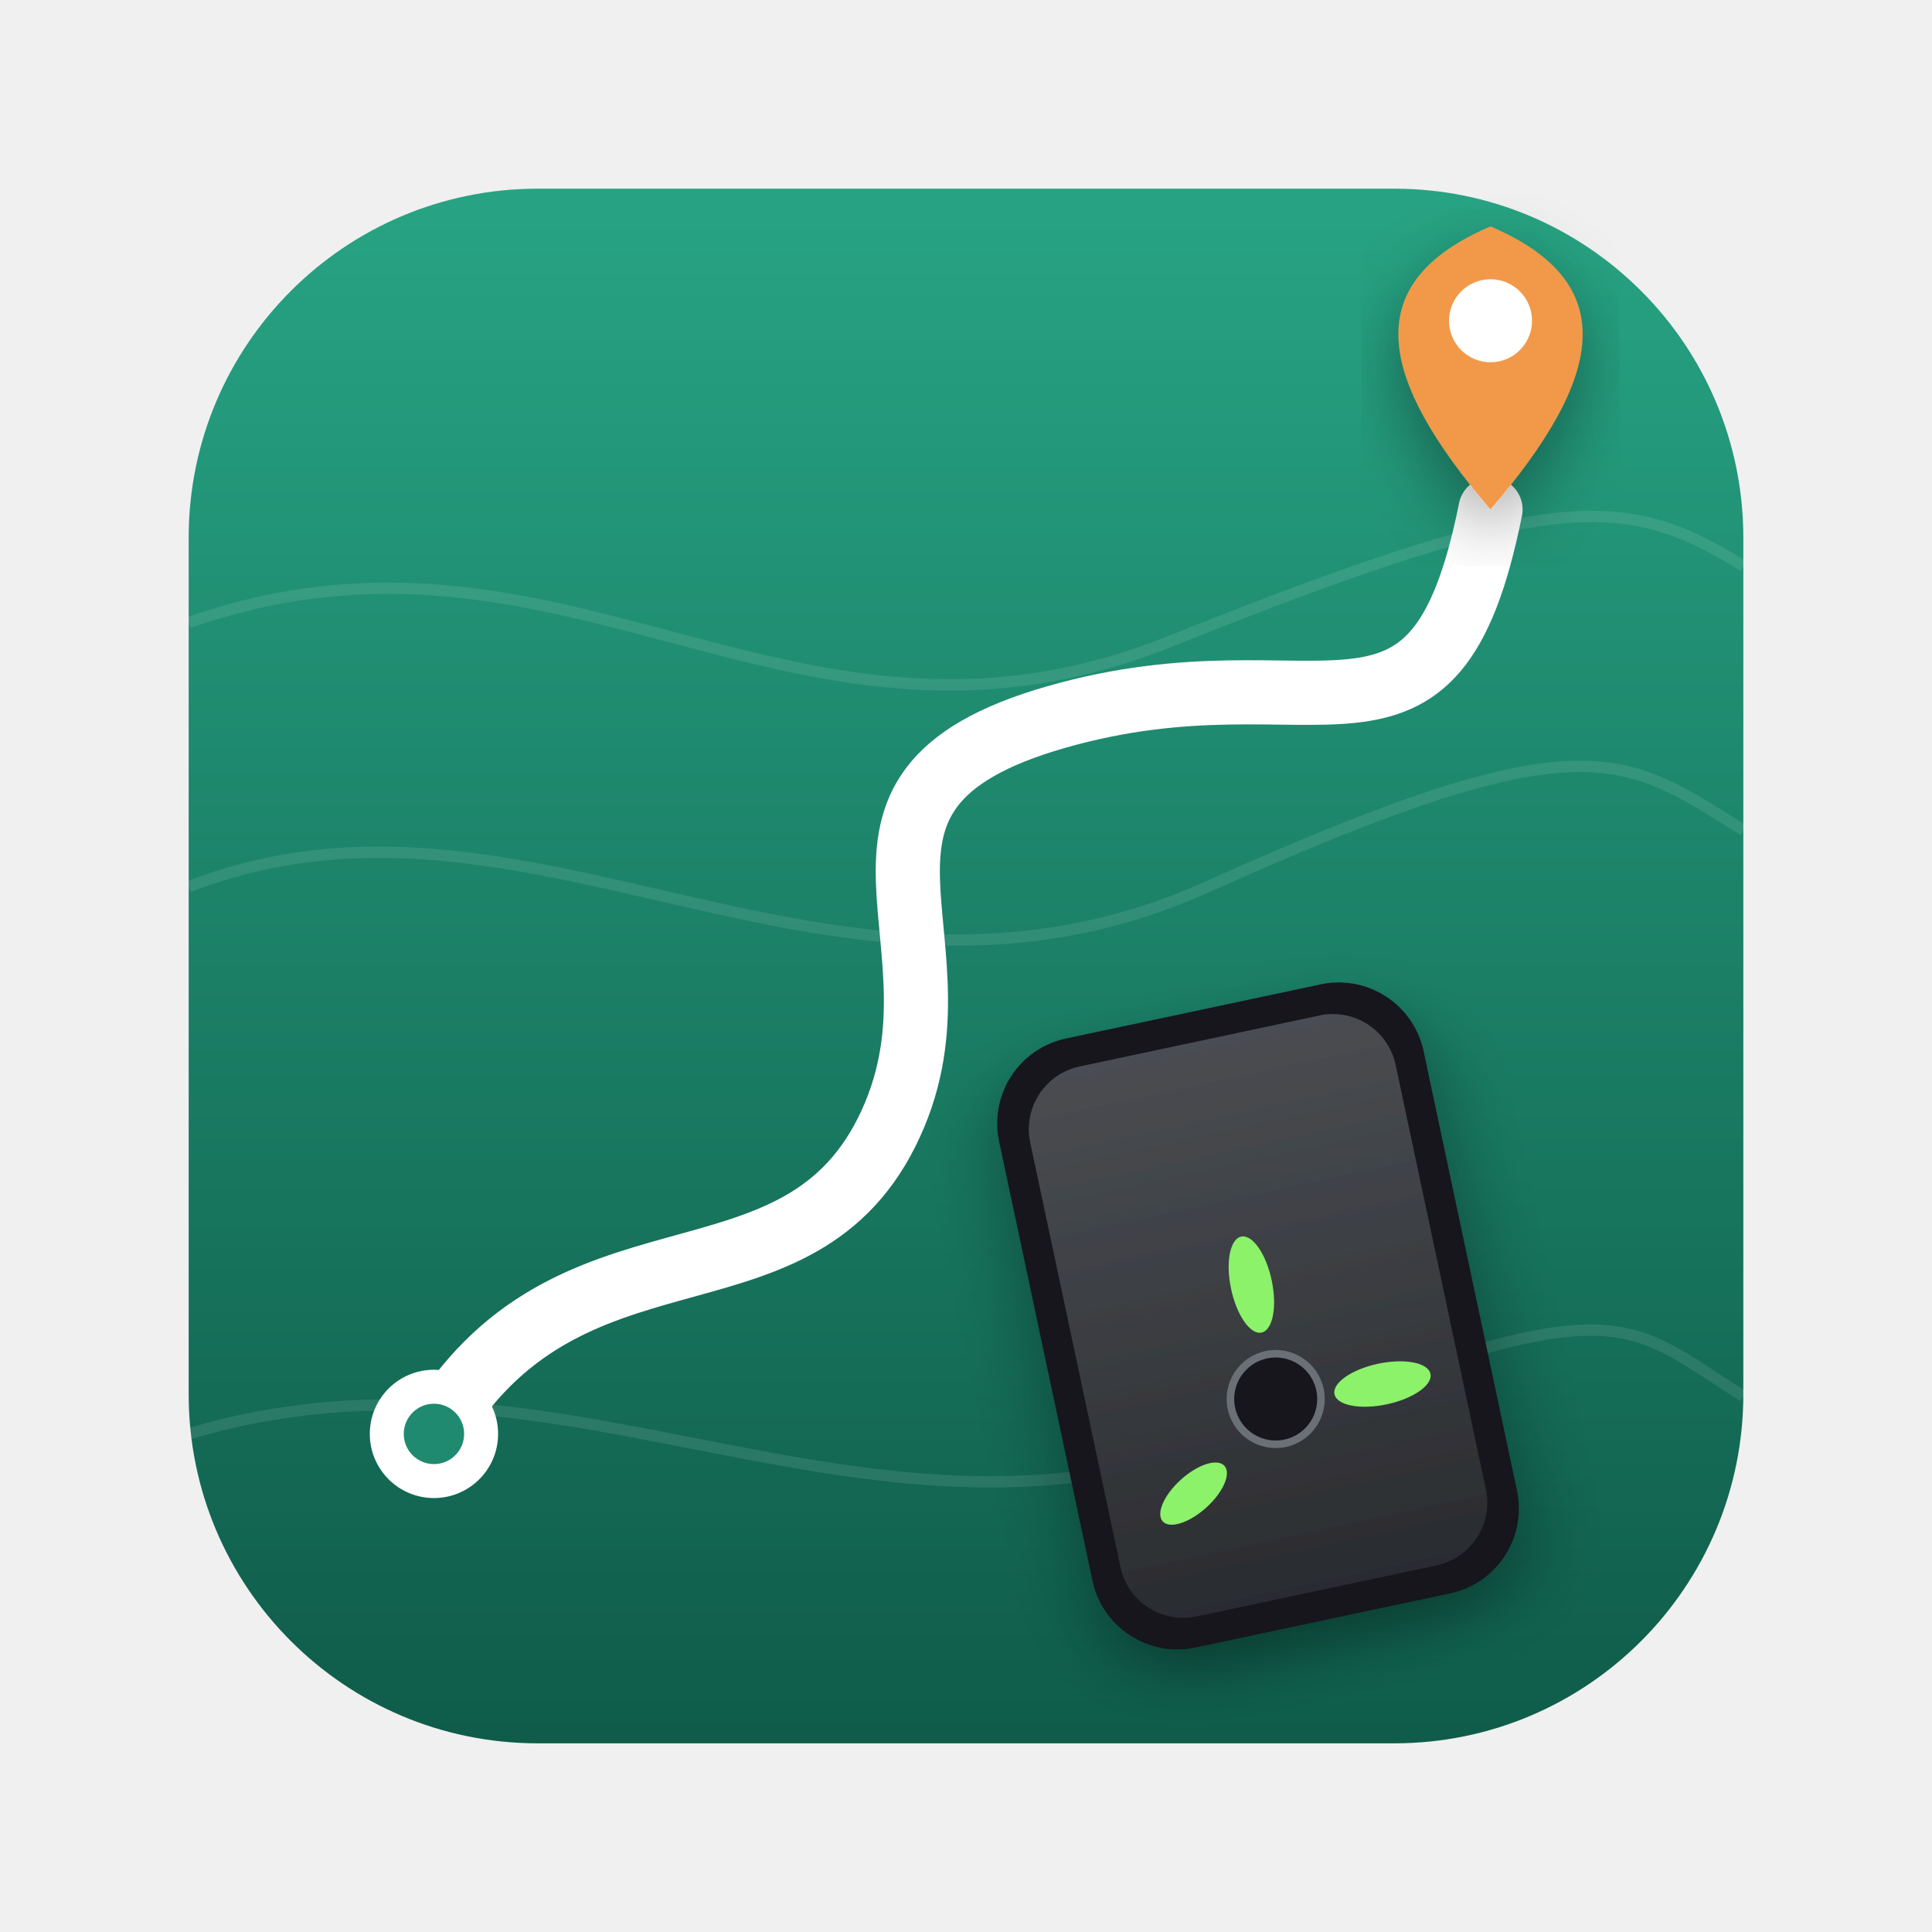
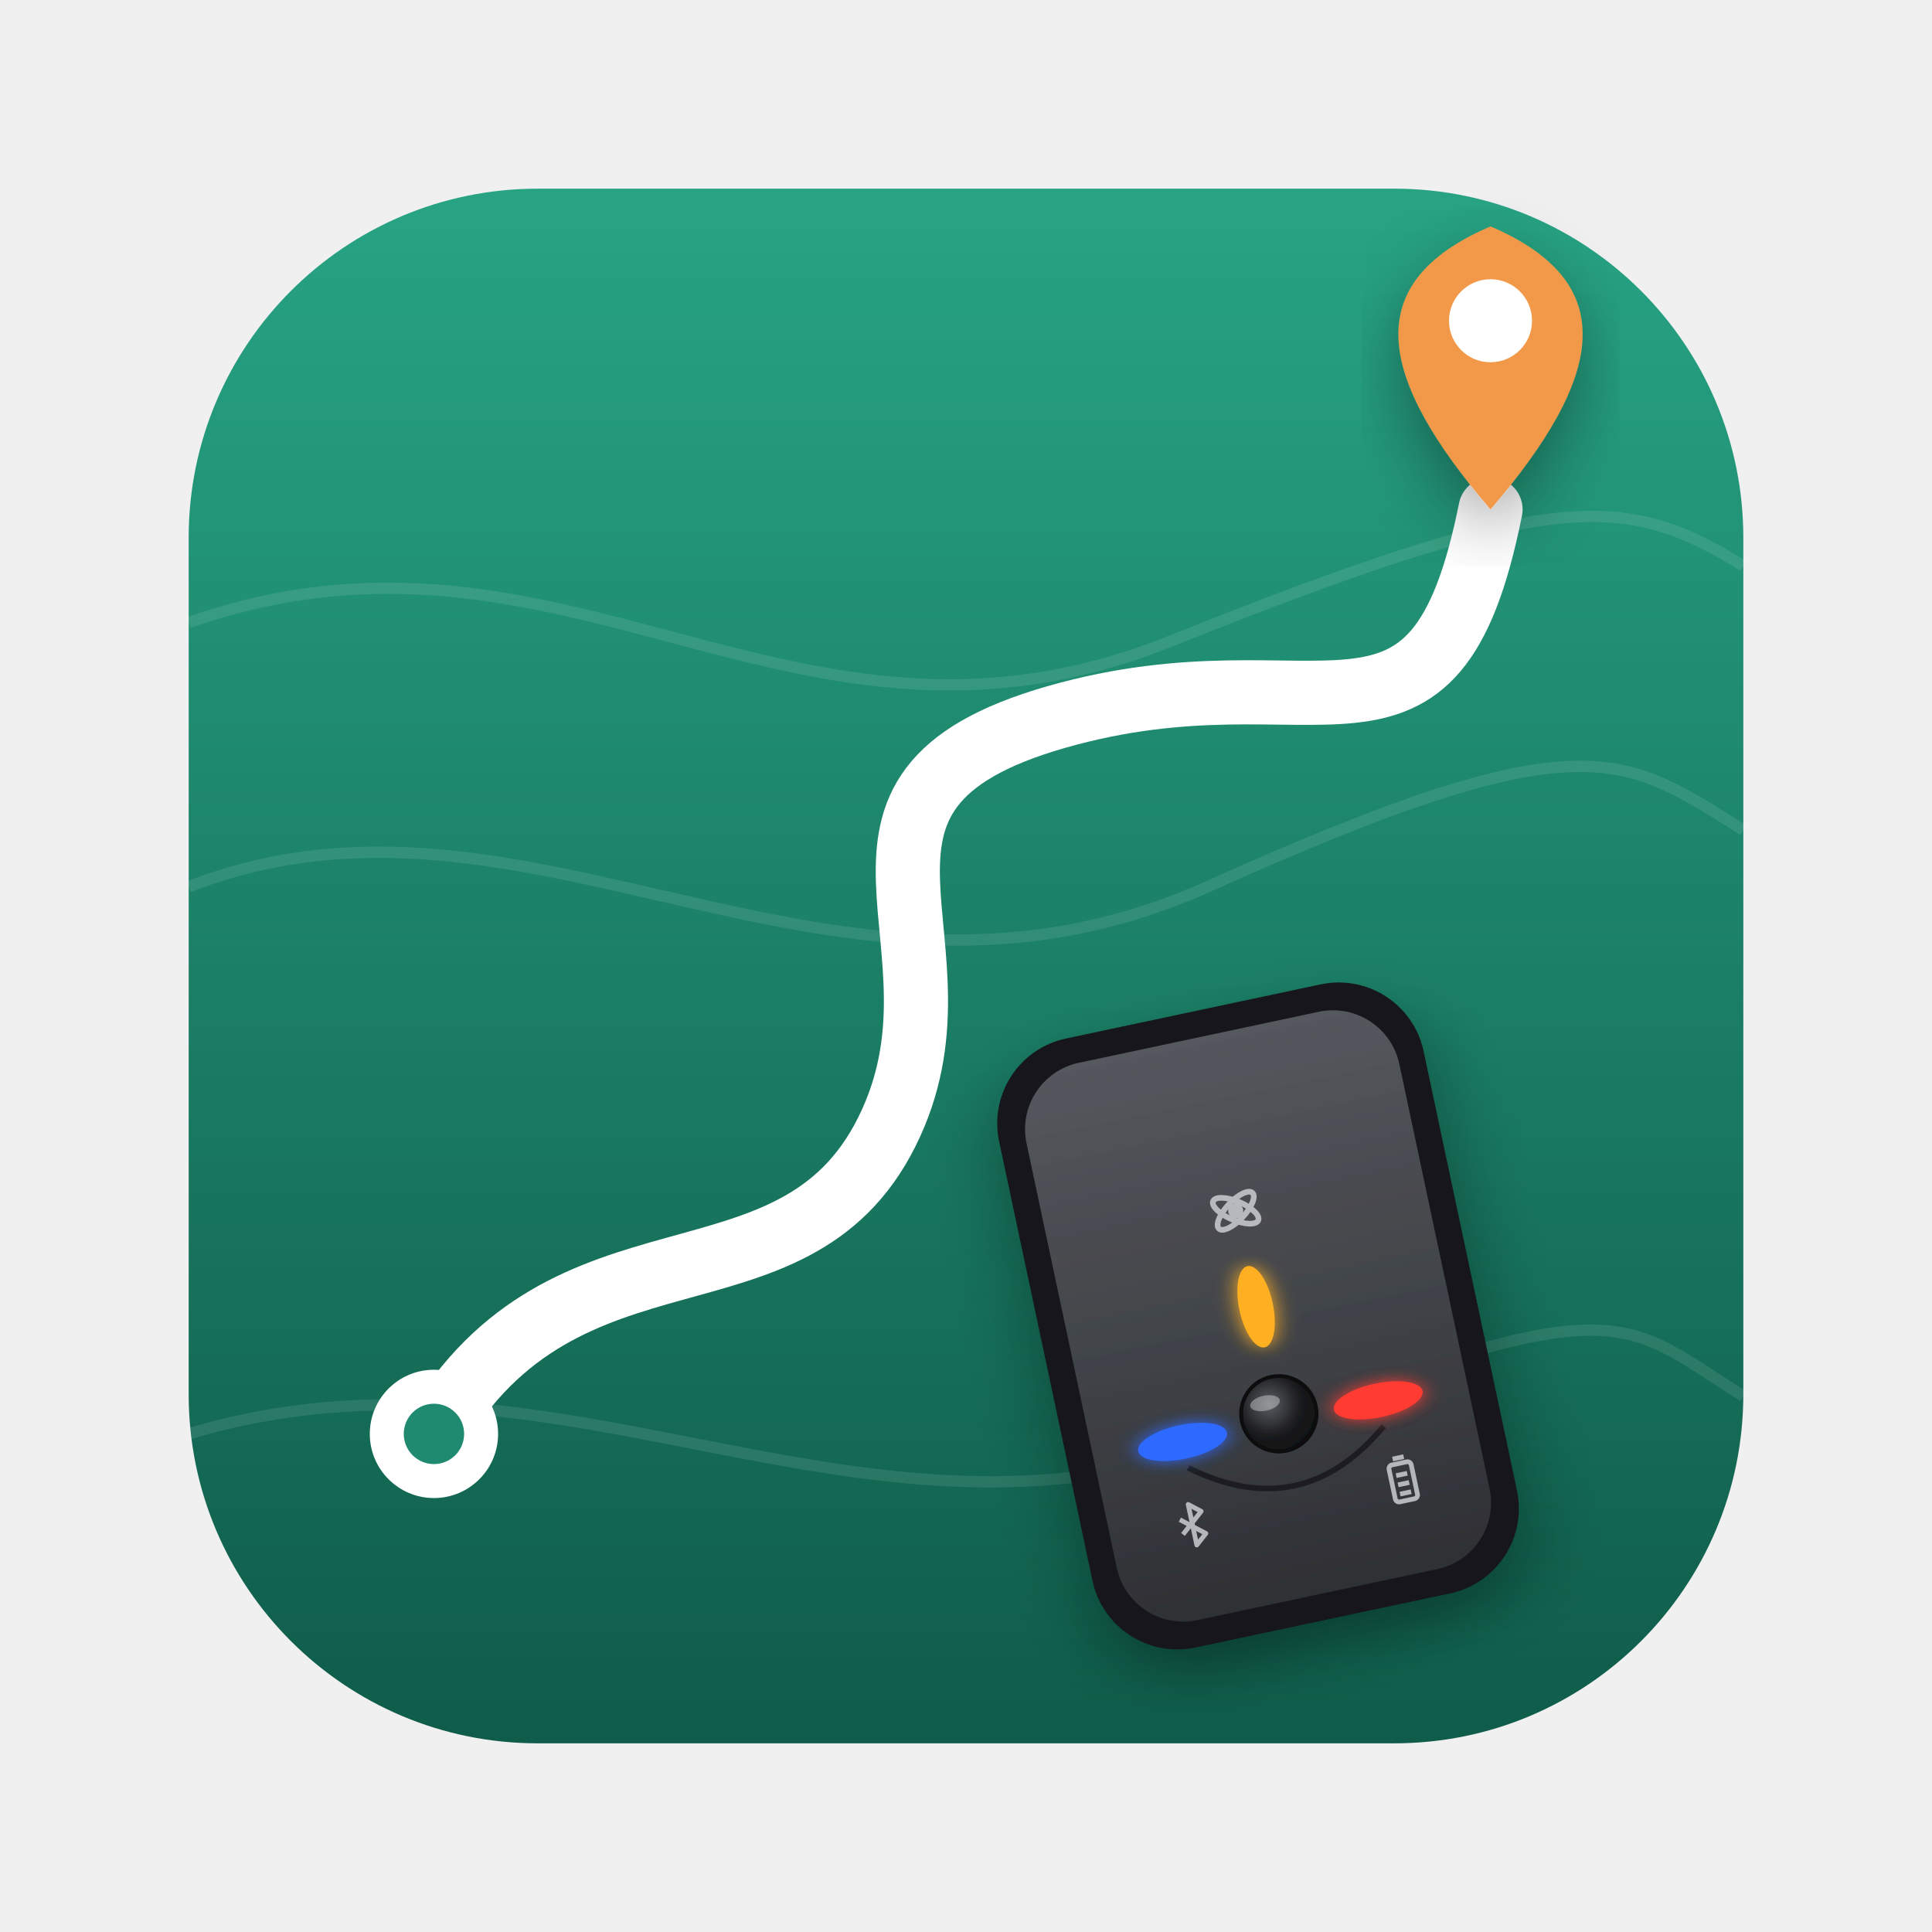
<svg xmlns="http://www.w3.org/2000/svg" viewBox="0 0 1024 1024">
  <defs>
    <linearGradient id="bg" x1="0" y1="0" x2="0" y2="1">
      <stop offset="0" stop-color="#27A383" />
      <stop offset="1" stop-color="#0F5C4A" />
    </linearGradient>
    <linearGradient id="dev" x1="0" y1="0" x2="0" y2="1">
-       <stop offset="0" stop-color="#4A4D52" />
-       <stop offset="1" stop-color="#2A2C30" />
+       <stop offset="0" stop-color="#55585E" />
+       <stop offset="1" stop-color="#2E3034" />
    </linearGradient>
+     <radialGradient id="btn" cx="0.4" cy="0.35" r="0.7">
+       <stop offset="0" stop-color="#5A5D63" />
+       <stop offset="0.6" stop-color="#1A1B1D" />
+       <stop offset="1" stop-color="#0E0F10" />
+     </radialGradient>
+     <filter id="glow" x="-80%" y="-80%" width="260%" height="260%">
+       <feGaussianBlur stdDeviation="5" result="b" />
+       <feMerge>
+         <feMergeNode in="b" />
+         <feMergeNode in="SourceGraphic" />
+       </feMerge>
+     </filter>
    <filter id="sh" x="-20%" y="-20%" width="140%" height="140%">
      <feDropShadow dx="0" dy="14" stdDeviation="18" flood-color="#000" flood-opacity="0.35" />
    </filter>
  </defs>
  <rect x="100" y="100" width="824" height="824" rx="185" fill="url(#bg)" />
  <g fill="none" stroke="#ffffff" stroke-opacity="0.10" stroke-width="6">
    <path d="M100 330 C 300 260, 420 420, 620 340 S 860 260, 924 300" />
    <path d="M100 470 C 280 400, 440 560, 640 470 S 860 400, 924 440" />
    <path d="M100 760 C 300 700, 460 840, 660 760 S 860 700, 924 740" />
  </g>
  <path d="M230 760 C 300 640, 420 700, 470 600 S 420 420, 560 380 S 760 420, 790 270" fill="none" stroke="#ffffff" stroke-width="34" stroke-linecap="round" stroke-linejoin="round" />
  <circle cx="230" cy="760" r="34" fill="#ffffff" />
  <circle cx="230" cy="760" r="16" fill="#1F8A70" />
  <g transform="translate(790 270)">
    <path d="M0 0 C -60 -70, -70 -120, 0 -150 C 70 -120, 60 -70, 0 0 Z" fill="#F2994A" filter="url(#sh)" />
    <circle cx="0" cy="-100" r="22" fill="#ffffff" />
  </g>
  <g transform="translate(520 560) rotate(-12)" filter="url(#sh)">
    <rect x="0" y="0" width="230" height="330" rx="46" fill="#17181A" />
-     <rect x="16" y="16" width="198" height="298" rx="34" fill="url(#dev)" />
-     <circle cx="115" cy="210" r="24" fill="#17181A" stroke="#6B6F75" stroke-width="4" />
-     <ellipse cx="115" cy="148" rx="11" ry="26" fill="#8BF26A" />
-     <ellipse cx="172" cy="214" rx="26" ry="11" fill="#8BF26A" />
-     <ellipse cx="62" cy="250" rx="22" ry="10" transform="rotate(-30 62 250)" fill="#8BF26A" />
+     <rect x="14" y="14" width="202" height="302" rx="36" fill="url(#dev)" />
+     <g transform="translate(115 108)" fill="none" stroke="#C9CCD1" stroke-width="3" opacity="0.85">
+       <ellipse rx="13" ry="5" transform="rotate(35)" />
+       <ellipse rx="13" ry="5" transform="rotate(-35)" />
+       <circle r="2.5" fill="#C9CCD1" />
+     </g>
+     <path d="M62 236 Q115 278 168 236" fill="none" stroke="#1E1F22" stroke-width="3" />
+     <ellipse cx="115" cy="160" rx="9" ry="22" fill="#FFB020" filter="url(#glow)" />
+     <ellipse cx="62" cy="222" rx="24" ry="9" fill="#2F6BFF" filter="url(#glow)" />
+     <ellipse cx="168" cy="222" rx="24" ry="9" fill="#FF3B30" filter="url(#glow)" />
+     <circle cx="115" cy="218" r="20" fill="url(#btn)" stroke="#0B0B0C" stroke-width="2" />
+     <ellipse cx="109" cy="211" rx="8" ry="4" fill="#ffffff" opacity="0.35" />
+     <path d="M52 262 l12 10 -6 5 v-22 l6 5 -12 10" fill="none" stroke="#C9CCD1" stroke-width="2.5" stroke-linejoin="round" opacity="0.85" />
+     <g fill="none" stroke="#C9CCD1" stroke-width="2.5" opacity="0.85">
+       <rect x="166" y="257" width="12" height="20" rx="2" />
+       <path d="M169 254 h6" />
+       <path d="M169 263 h6 M169 268 h6 M169 273 h6" />
+     </g>
  </g>
</svg>
